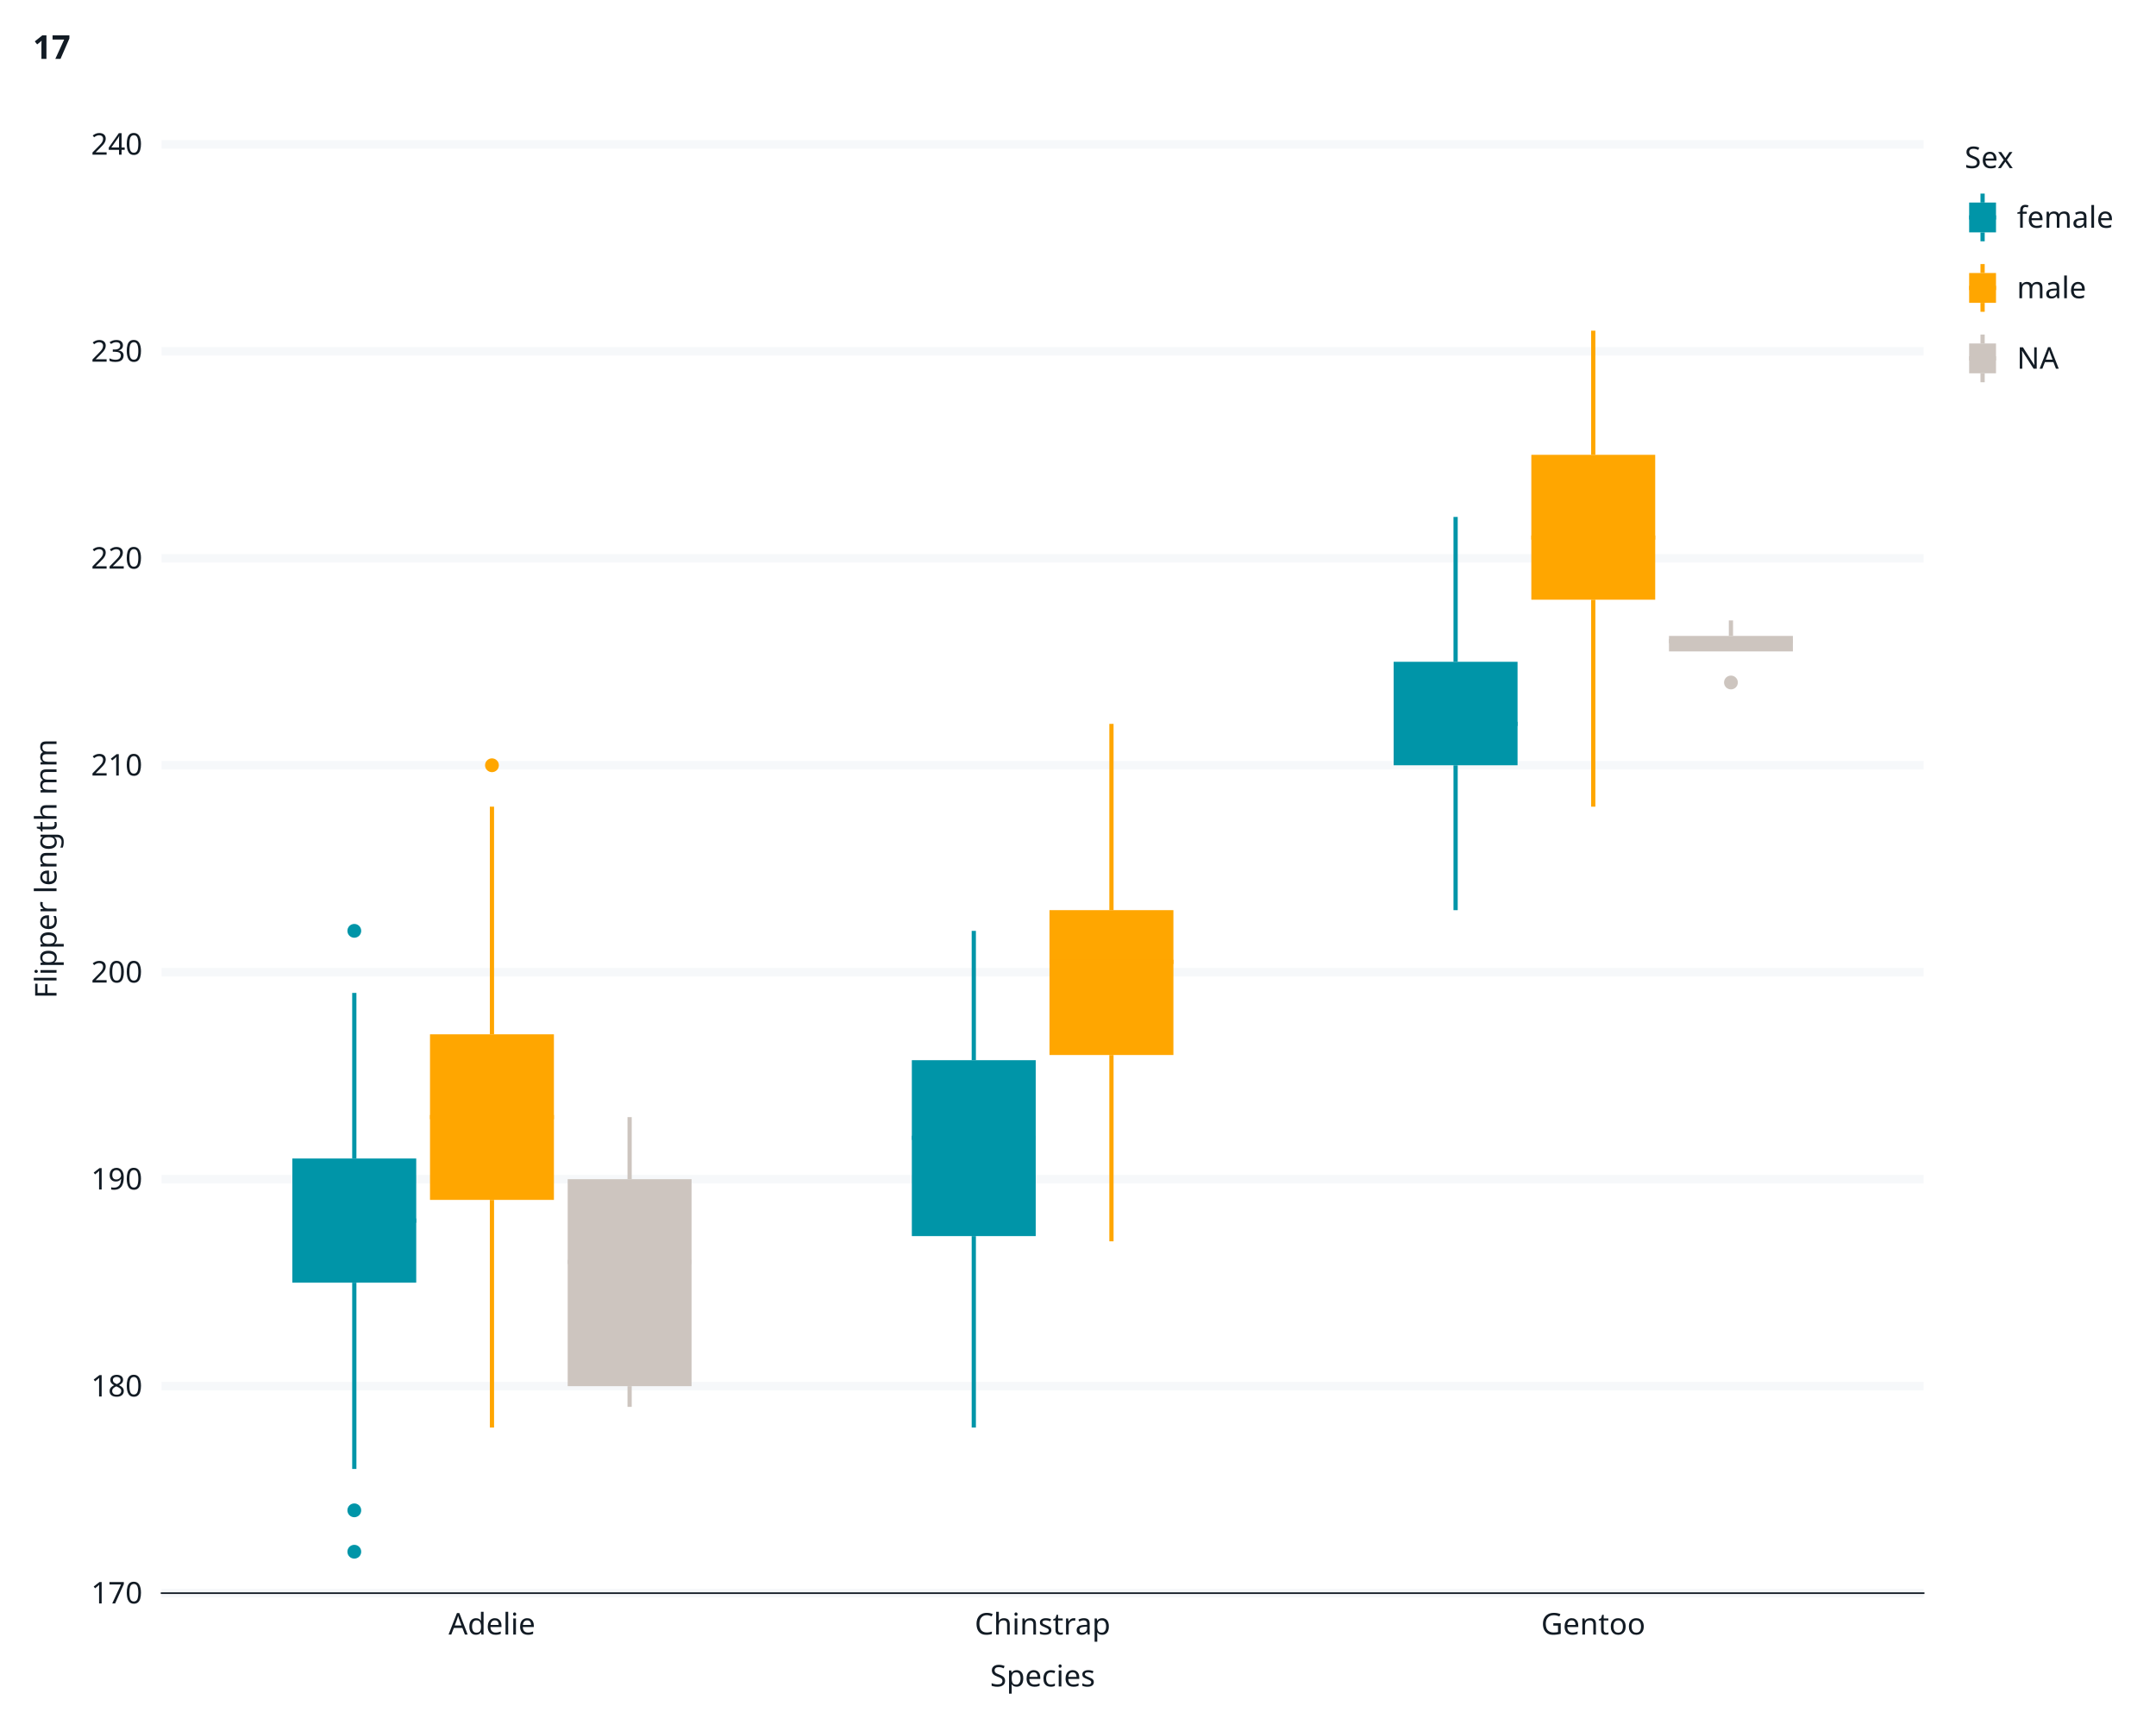
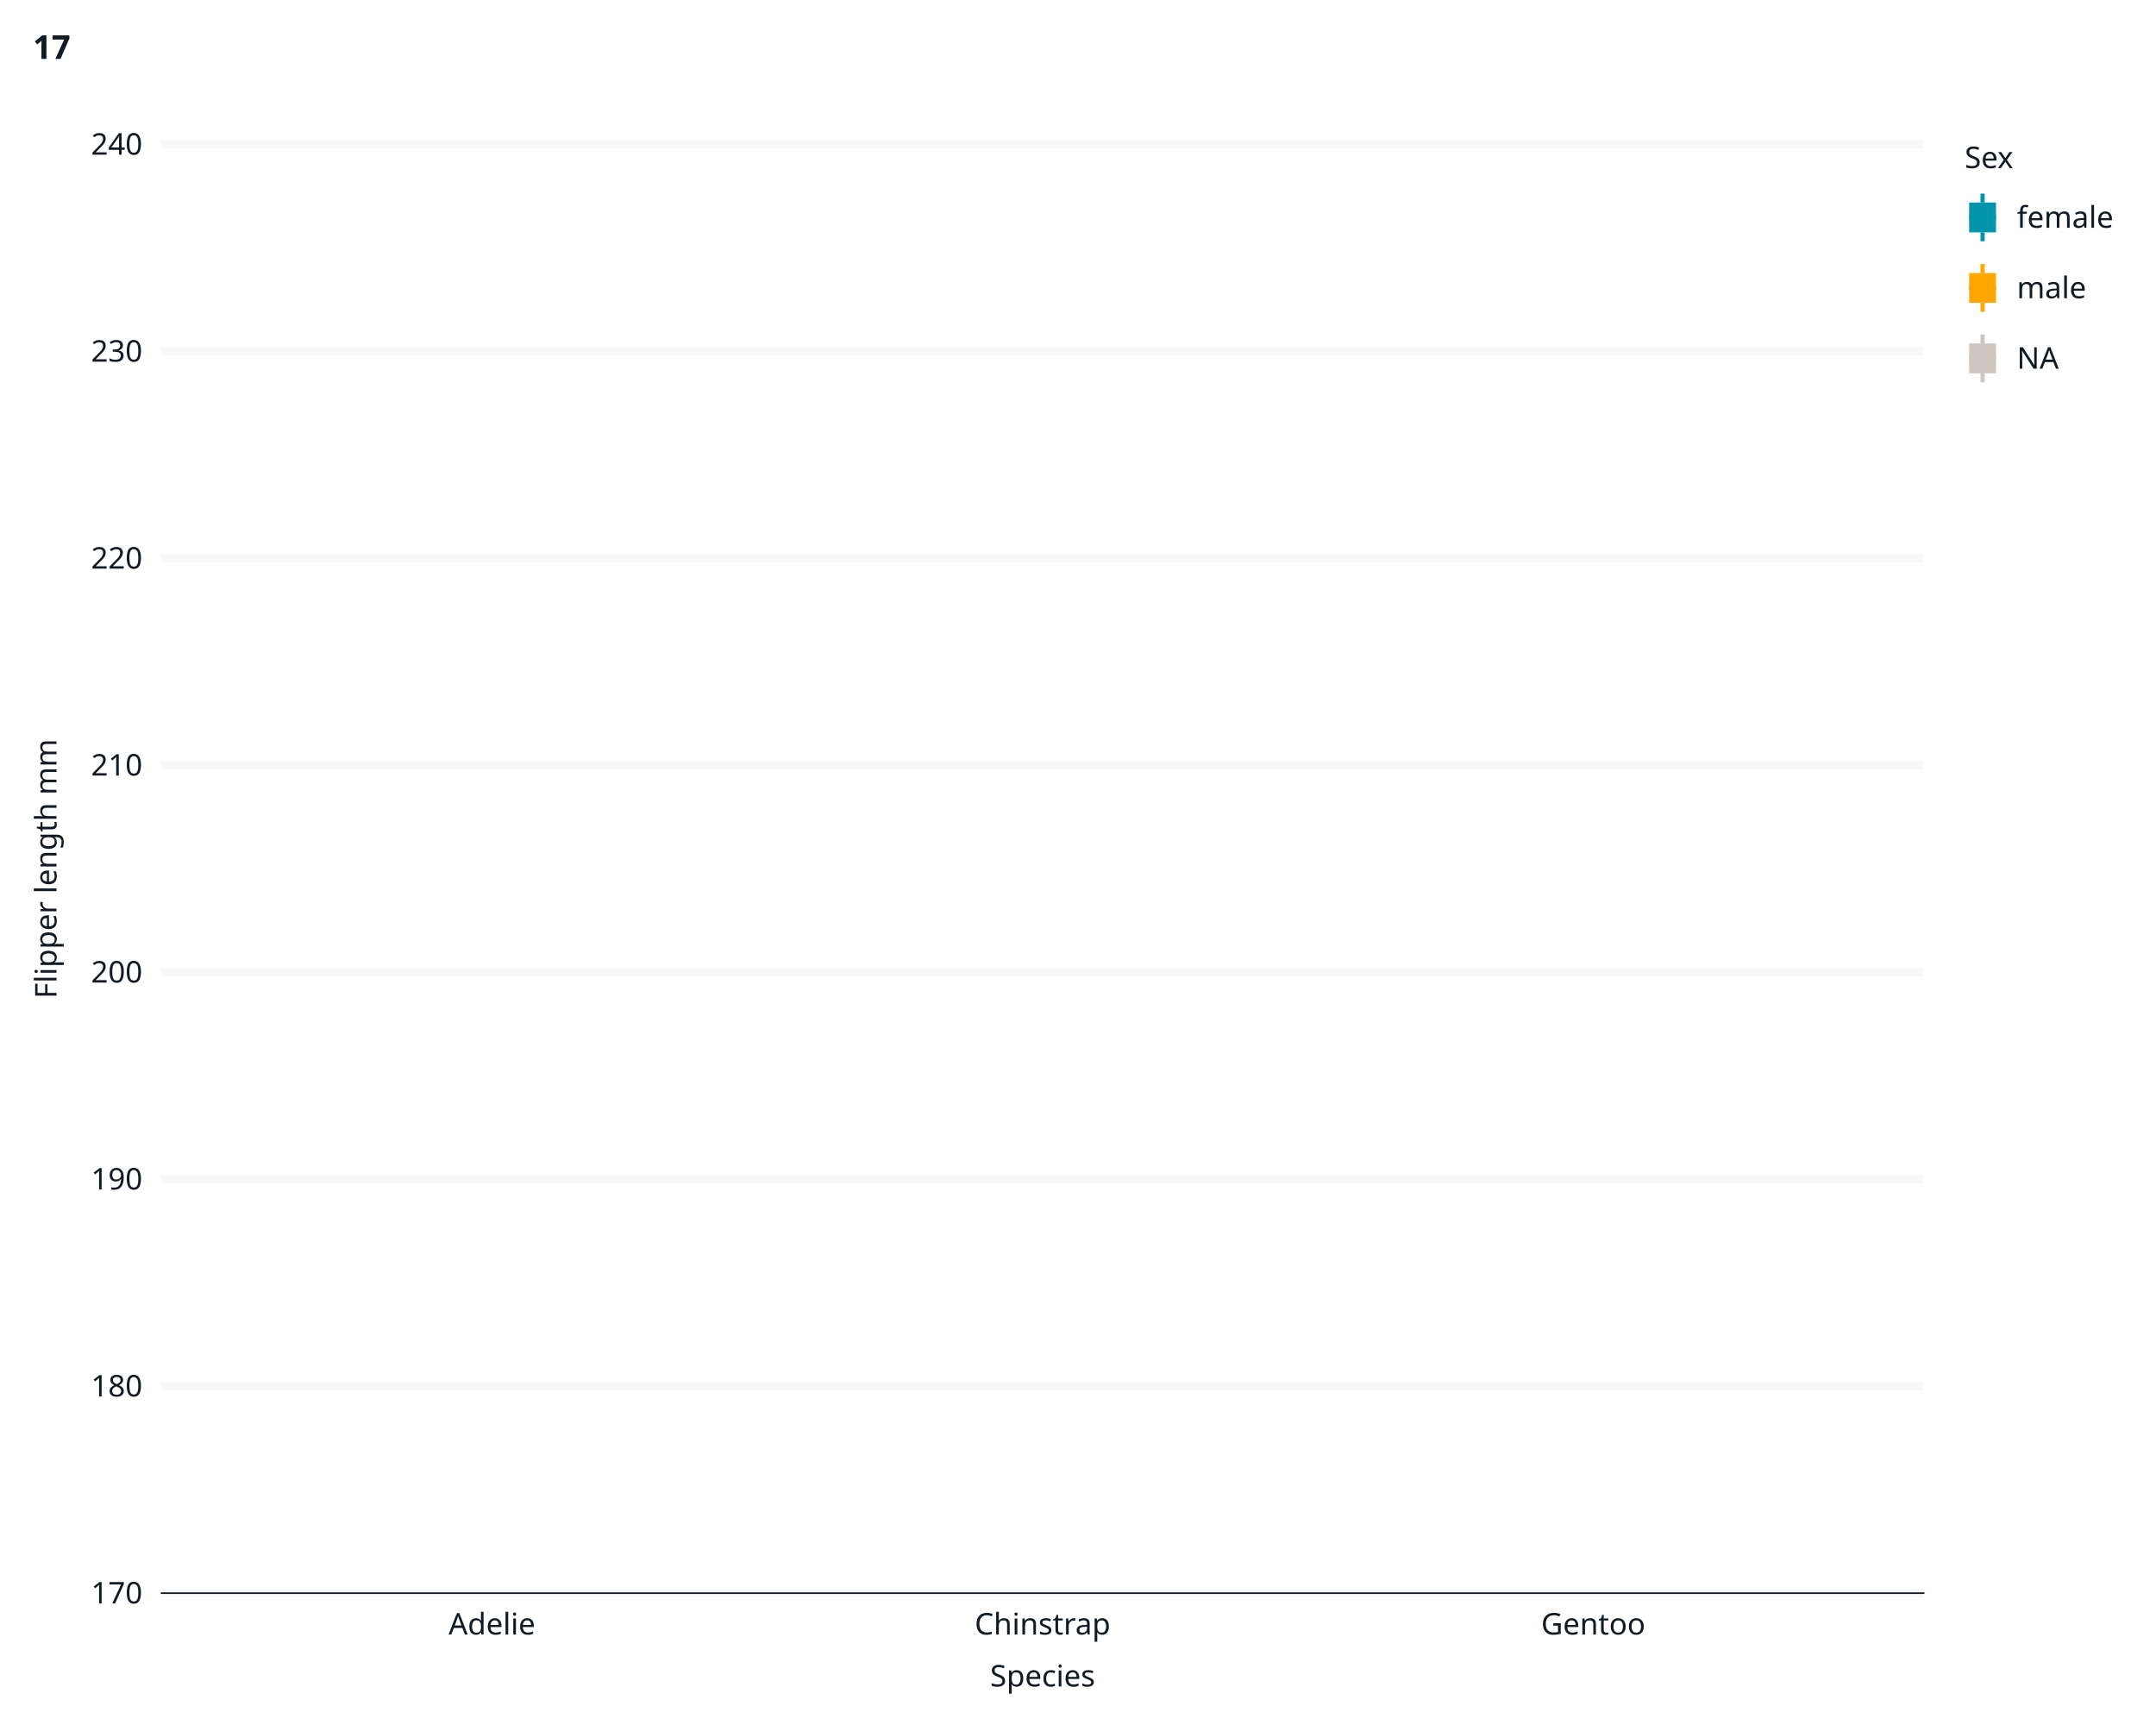
<svg xmlns="http://www.w3.org/2000/svg" class="svglite" data-engine-version="2.0" width="720.00pt" height="576.00pt" viewBox="0 0 720.00 576.00">
  <defs>
    <style type="text/css">
    .svglite line, .svglite polyline, .svglite polygon, .svglite path, .svglite rect, .svglite circle {
      fill: none;
      stroke: #000000;
      stroke-linecap: round;
      stroke-linejoin: round;
      stroke-miterlimit: 10.00;
    }
  </style>
  </defs>
  <rect width="100%" height="100%" style="stroke: none; fill: #FFFFFF;" />
  <defs>
    <clipPath id="cpMC4wMHw3MjAuMDB8MC4wMHw1NzYuMDA=">
      <rect x="0.00" y="0.00" width="720.00" height="576.00" />
    </clipPath>
  </defs>
  <g clip-path="url(#cpMC4wMHw3MjAuMDB8MC4wMHw1NzYuMDA=)">
    <rect x="0" y="0.00" width="720.00" height="576.00" style="stroke-width: 1.07; stroke: #FFFFFF; fill: #FFFFFF;" />
    <rect x="53.95" y="48.21" width="588.46" height="483.76" style="stroke-width: 1.07; stroke: #FFFFFF; fill: #FFFFFF;" />
    <polyline points="53.95,531.97 642.41,531.97 " style="stroke-width: 2.84; stroke: #F6F8FA; stroke-linecap: butt;" />
    <polyline points="53.95,462.86 642.41,462.86 " style="stroke-width: 2.84; stroke: #F6F8FA; stroke-linecap: butt;" />
    <polyline points="53.95,393.75 642.41,393.75 " style="stroke-width: 2.84; stroke: #F6F8FA; stroke-linecap: butt;" />
    <polyline points="53.95,324.64 642.41,324.64 " style="stroke-width: 2.84; stroke: #F6F8FA; stroke-linecap: butt;" />
    <polyline points="53.95,255.53 642.41,255.53 " style="stroke-width: 2.84; stroke: #F6F8FA; stroke-linecap: butt;" />
    <polyline points="53.95,186.43 642.41,186.43 " style="stroke-width: 2.84; stroke: #F6F8FA; stroke-linecap: butt;" />
    <polyline points="53.95,117.32 642.41,117.32 " style="stroke-width: 2.84; stroke: #F6F8FA; stroke-linecap: butt;" />
    <polyline points="53.95,48.21 642.41,48.21 " style="stroke-width: 2.84; stroke: #F6F8FA; stroke-linecap: butt;" />
    <polyline points="164.29,531.97 164.29,48.21 " style="stroke-width: 2.84; stroke: none; stroke-linecap: butt;" />
    <polyline points="348.18,531.97 348.18,48.21 " style="stroke-width: 2.84; stroke: none; stroke-linecap: butt;" />
    <polyline points="532.07,531.97 532.07,48.21 " style="stroke-width: 2.84; stroke: none; stroke-linecap: butt;" />
-     <circle cx="118.32" cy="504.32" r="1.95" style="stroke-width: 0.71; stroke: #0095A8; fill: #0095A8;" />
-     <circle cx="118.32" cy="518.14" r="1.95" style="stroke-width: 0.71; stroke: #0095A8; fill: #0095A8;" />
-     <circle cx="118.32" cy="310.82" r="1.95" style="stroke-width: 0.71; stroke: #0095A8; fill: #0095A8;" />
-     <line x1="118.32" y1="386.84" x2="118.32" y2="331.55" style="stroke-width: 1.41; stroke: #0095A8; stroke-linecap: butt;" />
-     <line x1="118.32" y1="428.30" x2="118.32" y2="490.50" style="stroke-width: 1.41; stroke: #0095A8; stroke-linecap: butt;" />
-     <polygon points="97.63,386.84 97.63,428.30 139.00,428.30 139.00,386.84 97.63,386.84 " style="stroke-width: 0.00; stroke: #0095A8; stroke-linecap: butt; stroke-linejoin: miter; fill: #0095A8;" />
-     <line x1="97.63" y1="407.57" x2="139.00" y2="407.57" style="stroke-width: 1.41; stroke: #0095A8; stroke-linecap: butt; stroke-linejoin: miter;" />
-     <circle cx="164.29" cy="255.53" r="1.95" style="stroke-width: 0.71; stroke: #FFA600; fill: #FFA600;" />
-     <line x1="164.29" y1="345.37" x2="164.29" y2="269.36" style="stroke-width: 1.41; stroke: #FFA600; stroke-linecap: butt;" />
-     <line x1="164.29" y1="400.66" x2="164.29" y2="476.68" style="stroke-width: 1.41; stroke: #FFA600; stroke-linecap: butt;" />
-     <polygon points="143.60,345.37 143.60,400.66 184.98,400.66 184.98,345.37 143.60,345.37 " style="stroke-width: 0.00; stroke: #FFA600; stroke-linecap: butt; stroke-linejoin: miter; fill: #FFA600;" />
-     <line x1="143.60" y1="373.02" x2="184.98" y2="373.02" style="stroke-width: 1.41; stroke: #FFA600; stroke-linecap: butt; stroke-linejoin: miter;" />
-     <line x1="210.26" y1="393.75" x2="210.26" y2="373.02" style="stroke-width: 1.41; stroke: #CDC5BF; stroke-linecap: butt;" />
-     <line x1="210.26" y1="462.86" x2="210.26" y2="469.77" style="stroke-width: 1.41; stroke: #CDC5BF; stroke-linecap: butt;" />
-     <polygon points="189.58,393.75 189.58,462.86 230.95,462.86 230.95,393.75 189.58,393.75 " style="stroke-width: 0.00; stroke: #CDC5BF; stroke-linecap: butt; stroke-linejoin: miter; fill: #CDC5BF;" />
-     <line x1="189.58" y1="421.39" x2="230.95" y2="421.39" style="stroke-width: 1.41; stroke: #CDC5BF; stroke-linecap: butt; stroke-linejoin: miter;" />
-     <line x1="325.20" y1="354.01" x2="325.20" y2="310.82" style="stroke-width: 1.41; stroke: #0095A8; stroke-linecap: butt;" />
-     <line x1="325.20" y1="412.75" x2="325.20" y2="476.68" style="stroke-width: 1.41; stroke: #0095A8; stroke-linecap: butt;" />
-     <polygon points="304.51,354.01 304.51,412.75 345.88,412.75 345.88,354.01 304.51,354.01 " style="stroke-width: 0.00; stroke: #0095A8; stroke-linecap: butt; stroke-linejoin: miter; fill: #0095A8;" />
-     <line x1="304.51" y1="379.93" x2="345.88" y2="379.93" style="stroke-width: 1.41; stroke: #0095A8; stroke-linecap: butt; stroke-linejoin: miter;" />
-     <line x1="371.17" y1="303.91" x2="371.17" y2="241.71" style="stroke-width: 1.41; stroke: #FFA600; stroke-linecap: butt;" />
-     <line x1="371.17" y1="352.28" x2="371.17" y2="414.48" style="stroke-width: 1.41; stroke: #FFA600; stroke-linecap: butt;" />
-     <polygon points="350.48,303.91 350.48,352.28 391.86,352.28 391.86,303.91 350.48,303.91 " style="stroke-width: 0.00; stroke: #FFA600; stroke-linecap: butt; stroke-linejoin: miter; fill: #FFA600;" />
-     <line x1="350.48" y1="321.19" x2="391.86" y2="321.19" style="stroke-width: 1.41; stroke: #FFA600; stroke-linecap: butt; stroke-linejoin: miter;" />
-     <line x1="486.10" y1="220.98" x2="486.10" y2="172.60" style="stroke-width: 1.41; stroke: #0095A8; stroke-linecap: butt;" />
-     <line x1="486.10" y1="255.53" x2="486.10" y2="303.91" style="stroke-width: 1.41; stroke: #0095A8; stroke-linecap: butt;" />
-     <polygon points="465.41,220.98 465.41,255.53 506.79,255.53 506.79,220.98 465.41,220.98 " style="stroke-width: 0.00; stroke: #0095A8; stroke-linecap: butt; stroke-linejoin: miter; fill: #0095A8;" />
-     <line x1="465.41" y1="241.71" x2="506.79" y2="241.71" style="stroke-width: 1.41; stroke: #0095A8; stroke-linecap: butt; stroke-linejoin: miter;" />
-     <line x1="532.07" y1="151.87" x2="532.07" y2="110.41" style="stroke-width: 1.41; stroke: #FFA600; stroke-linecap: butt;" />
-     <line x1="532.07" y1="200.25" x2="532.07" y2="269.36" style="stroke-width: 1.41; stroke: #FFA600; stroke-linecap: butt;" />
-     <polygon points="511.39,151.87 511.39,200.25 552.76,200.25 552.76,151.87 511.39,151.87 " style="stroke-width: 0.00; stroke: #FFA600; stroke-linecap: butt; stroke-linejoin: miter; fill: #FFA600;" />
-     <line x1="511.39" y1="179.51" x2="552.76" y2="179.51" style="stroke-width: 1.41; stroke: #FFA600; stroke-linecap: butt; stroke-linejoin: miter;" />
-     <circle cx="578.05" cy="227.89" r="1.95" style="stroke-width: 0.71; stroke: #CDC5BF; fill: #CDC5BF;" />
-     <line x1="578.05" y1="212.34" x2="578.05" y2="207.16" style="stroke-width: 1.41; stroke: #CDC5BF; stroke-linecap: butt;" />
-     <line x1="578.05" y1="217.52" x2="578.05" y2="217.52" style="stroke-width: 1.41; stroke: #CDC5BF; stroke-linecap: butt;" />
-     <polygon points="557.36,212.34 557.36,217.52 598.74,217.52 598.74,212.34 557.36,212.34 " style="stroke-width: 0.00; stroke: #CDC5BF; stroke-linecap: butt; stroke-linejoin: miter; fill: #CDC5BF;" />
-     <line x1="557.36" y1="214.07" x2="598.74" y2="214.07" style="stroke-width: 1.41; stroke: #CDC5BF; stroke-linecap: butt; stroke-linejoin: miter;" />
    <polyline points="53.95,531.97 53.95,48.21 " style="stroke-width: 0.53; stroke: none; stroke-linecap: square;" />
    <text x="47.56" y="535.41" text-anchor="end" style="font-size: 10.00px; fill: #121B24; font-family: sans;" textLength="16.69px" lengthAdjust="spacingAndGlyphs">170</text>
    <text x="47.56" y="466.30" text-anchor="end" style="font-size: 10.00px; fill: #121B24; font-family: sans;" textLength="16.69px" lengthAdjust="spacingAndGlyphs">180</text>
    <text x="47.56" y="397.19" text-anchor="end" style="font-size: 10.00px; fill: #121B24; font-family: sans;" textLength="16.69px" lengthAdjust="spacingAndGlyphs">190</text>
    <text x="47.56" y="328.08" text-anchor="end" style="font-size: 10.00px; fill: #121B24; font-family: sans;" textLength="16.69px" lengthAdjust="spacingAndGlyphs">200</text>
    <text x="47.56" y="258.97" text-anchor="end" style="font-size: 10.00px; fill: #121B24; font-family: sans;" textLength="16.69px" lengthAdjust="spacingAndGlyphs">210</text>
    <text x="47.56" y="189.87" text-anchor="end" style="font-size: 10.00px; fill: #121B24; font-family: sans;" textLength="16.69px" lengthAdjust="spacingAndGlyphs">220</text>
    <text x="47.56" y="120.76" text-anchor="end" style="font-size: 10.00px; fill: #121B24; font-family: sans;" textLength="16.69px" lengthAdjust="spacingAndGlyphs">230</text>
    <text x="47.56" y="51.65" text-anchor="end" style="font-size: 10.00px; fill: #121B24; font-family: sans;" textLength="16.69px" lengthAdjust="spacingAndGlyphs">240</text>
    <polyline points="50.30,531.97 53.95,531.97 " style="stroke-width: 0.53; stroke: none; stroke-linecap: butt;" />
    <polyline points="50.30,462.86 53.95,462.86 " style="stroke-width: 0.53; stroke: none; stroke-linecap: butt;" />
    <polyline points="50.30,393.75 53.95,393.75 " style="stroke-width: 0.53; stroke: none; stroke-linecap: butt;" />
    <polyline points="50.30,324.64 53.95,324.64 " style="stroke-width: 0.53; stroke: none; stroke-linecap: butt;" />
    <polyline points="50.30,255.53 53.95,255.53 " style="stroke-width: 0.53; stroke: none; stroke-linecap: butt;" />
    <polyline points="50.30,186.43 53.95,186.43 " style="stroke-width: 0.53; stroke: none; stroke-linecap: butt;" />
    <polyline points="50.30,117.32 53.95,117.32 " style="stroke-width: 0.53; stroke: none; stroke-linecap: butt;" />
    <polyline points="50.30,48.21 53.95,48.21 " style="stroke-width: 0.53; stroke: none; stroke-linecap: butt;" />
    <polyline points="53.95,531.97 642.41,531.97 " style="stroke-width: 0.53; stroke: #121B24; stroke-linecap: square;" />
    <polyline points="164.29,535.62 164.29,531.97 " style="stroke-width: 0.53; stroke: none; stroke-linecap: butt;" />
    <polyline points="348.18,535.62 348.18,531.97 " style="stroke-width: 0.53; stroke: none; stroke-linecap: butt;" />
    <polyline points="532.07,535.62 532.07,531.97 " style="stroke-width: 0.53; stroke: none; stroke-linecap: butt;" />
    <text x="164.29" y="545.79" text-anchor="middle" style="font-size: 10.00px; fill: #121B24; font-family: sans;" textLength="27.80px" lengthAdjust="spacingAndGlyphs">Adelie</text>
    <text x="348.18" y="545.79" text-anchor="middle" style="font-size: 10.00px; fill: #121B24; font-family: sans;" textLength="42.80px" lengthAdjust="spacingAndGlyphs">Chinstrap</text>
    <text x="532.07" y="545.79" text-anchor="middle" style="font-size: 10.00px; fill: #121B24; font-family: sans;" textLength="32.81px" lengthAdjust="spacingAndGlyphs">Gentoo</text>
    <text x="348.18" y="563.13" text-anchor="middle" style="font-size: 10.00px; fill: #121B24; font-family: sans;" textLength="35.59px" lengthAdjust="spacingAndGlyphs">Species</text>
    <text transform="translate(18.88,290.09) rotate(-90)" text-anchor="middle" style="font-size: 10.00px; fill: #121B24; font-family: sans;" textLength="80.03px" lengthAdjust="spacingAndGlyphs">Flipper length mm</text>
    <rect x="647.89" y="48.21" width="50.19" height="89.64" style="stroke-width: 1.07; stroke: #FFFFFF; fill: #FFFFFF;" />
    <text x="656.11" y="56.13" style="font-size: 10.00px; fill: #121B24; font-family: sans;" textLength="17.24px" lengthAdjust="spacingAndGlyphs">Sex</text>
    <rect x="656.11" y="62.65" width="11.96" height="19.92" style="stroke-width: 1.07; stroke: #FFFFFF; fill: #FFFFFF;" />
    <polyline points="662.09,80.57 662.09,77.59 " style="stroke-width: 1.41; stroke: #0095A8; stroke-linecap: butt; stroke-linejoin: miter;" />
    <polyline points="662.09,67.63 662.09,64.64 " style="stroke-width: 1.41; stroke: #0095A8; stroke-linecap: butt; stroke-linejoin: miter;" />
    <rect x="657.60" y="67.63" width="8.97" height="9.96" style="stroke-width: 0.00; stroke: #0095A8; stroke-linecap: butt; stroke-linejoin: miter; fill: #0095A8;" />
    <polyline points="657.60,72.61 666.57,72.61 " style="stroke-width: 1.41; stroke: #0095A8; stroke-linecap: butt; stroke-linejoin: miter;" />
    <polyline points="662.09,80.57 662.09,80.57 " style="stroke-width: 1.41; stroke: #0095A8; stroke-linecap: butt; stroke-linejoin: miter;" />
    <polyline points="662.09,64.64 662.09,64.64 " style="stroke-width: 1.41; stroke: #0095A8; stroke-linecap: butt; stroke-linejoin: miter;" />
    <rect x="656.11" y="86.18" width="11.96" height="19.92" style="stroke-width: 1.07; stroke: #FFFFFF; fill: #FFFFFF;" />
    <polyline points="662.09,104.11 662.09,101.12 " style="stroke-width: 1.41; stroke: #FFA600; stroke-linecap: butt; stroke-linejoin: miter;" />
    <polyline points="662.09,91.16 662.09,88.17 " style="stroke-width: 1.41; stroke: #FFA600; stroke-linecap: butt; stroke-linejoin: miter;" />
    <rect x="657.60" y="91.16" width="8.97" height="9.96" style="stroke-width: 0.00; stroke: #FFA600; stroke-linecap: butt; stroke-linejoin: miter; fill: #FFA600;" />
    <polyline points="657.60,96.14 666.57,96.14 " style="stroke-width: 1.41; stroke: #FFA600; stroke-linecap: butt; stroke-linejoin: miter;" />
    <polyline points="662.09,104.11 662.09,104.11 " style="stroke-width: 1.41; stroke: #FFA600; stroke-linecap: butt; stroke-linejoin: miter;" />
    <polyline points="662.09,88.17 662.09,88.17 " style="stroke-width: 1.41; stroke: #FFA600; stroke-linecap: butt; stroke-linejoin: miter;" />
    <rect x="656.11" y="109.71" width="11.96" height="19.92" style="stroke-width: 1.07; stroke: #FFFFFF; fill: #FFFFFF;" />
    <polyline points="662.09,127.64 662.09,124.65 " style="stroke-width: 1.41; stroke: #CDC5BF; stroke-linecap: butt; stroke-linejoin: miter;" />
    <polyline points="662.09,114.69 662.09,111.71 " style="stroke-width: 1.41; stroke: #CDC5BF; stroke-linecap: butt; stroke-linejoin: miter;" />
    <rect x="657.60" y="114.69" width="8.97" height="9.96" style="stroke-width: 0.00; stroke: #CDC5BF; stroke-linecap: butt; stroke-linejoin: miter; fill: #CDC5BF;" />
    <polyline points="657.60,119.67 666.57,119.67 " style="stroke-width: 1.41; stroke: #CDC5BF; stroke-linecap: butt; stroke-linejoin: miter;" />
    <polyline points="662.09,127.64 662.09,127.64 " style="stroke-width: 1.41; stroke: #CDC5BF; stroke-linecap: butt; stroke-linejoin: miter;" />
    <polyline points="662.09,111.71 662.09,111.71 " style="stroke-width: 1.41; stroke: #CDC5BF; stroke-linecap: butt; stroke-linejoin: miter;" />
    <text x="673.54" y="76.05" style="font-size: 10.00px; fill: #121B24; font-family: sans;" textLength="30.02px" lengthAdjust="spacingAndGlyphs">female</text>
    <text x="673.54" y="99.58" style="font-size: 10.00px; fill: #121B24; font-family: sans;" textLength="21.68px" lengthAdjust="spacingAndGlyphs">male</text>
    <text x="673.54" y="123.11" style="font-size: 10.00px; fill: #121B24; font-family: sans;" textLength="13.90px" lengthAdjust="spacingAndGlyphs">NA</text>
    <text x="10.96" y="19.67" style="font-size: 11.00px; font-weight: bold; fill: #121B24; font-family: sans;" textLength="12.24px" lengthAdjust="spacingAndGlyphs">17</text>
  </g>
</svg>
